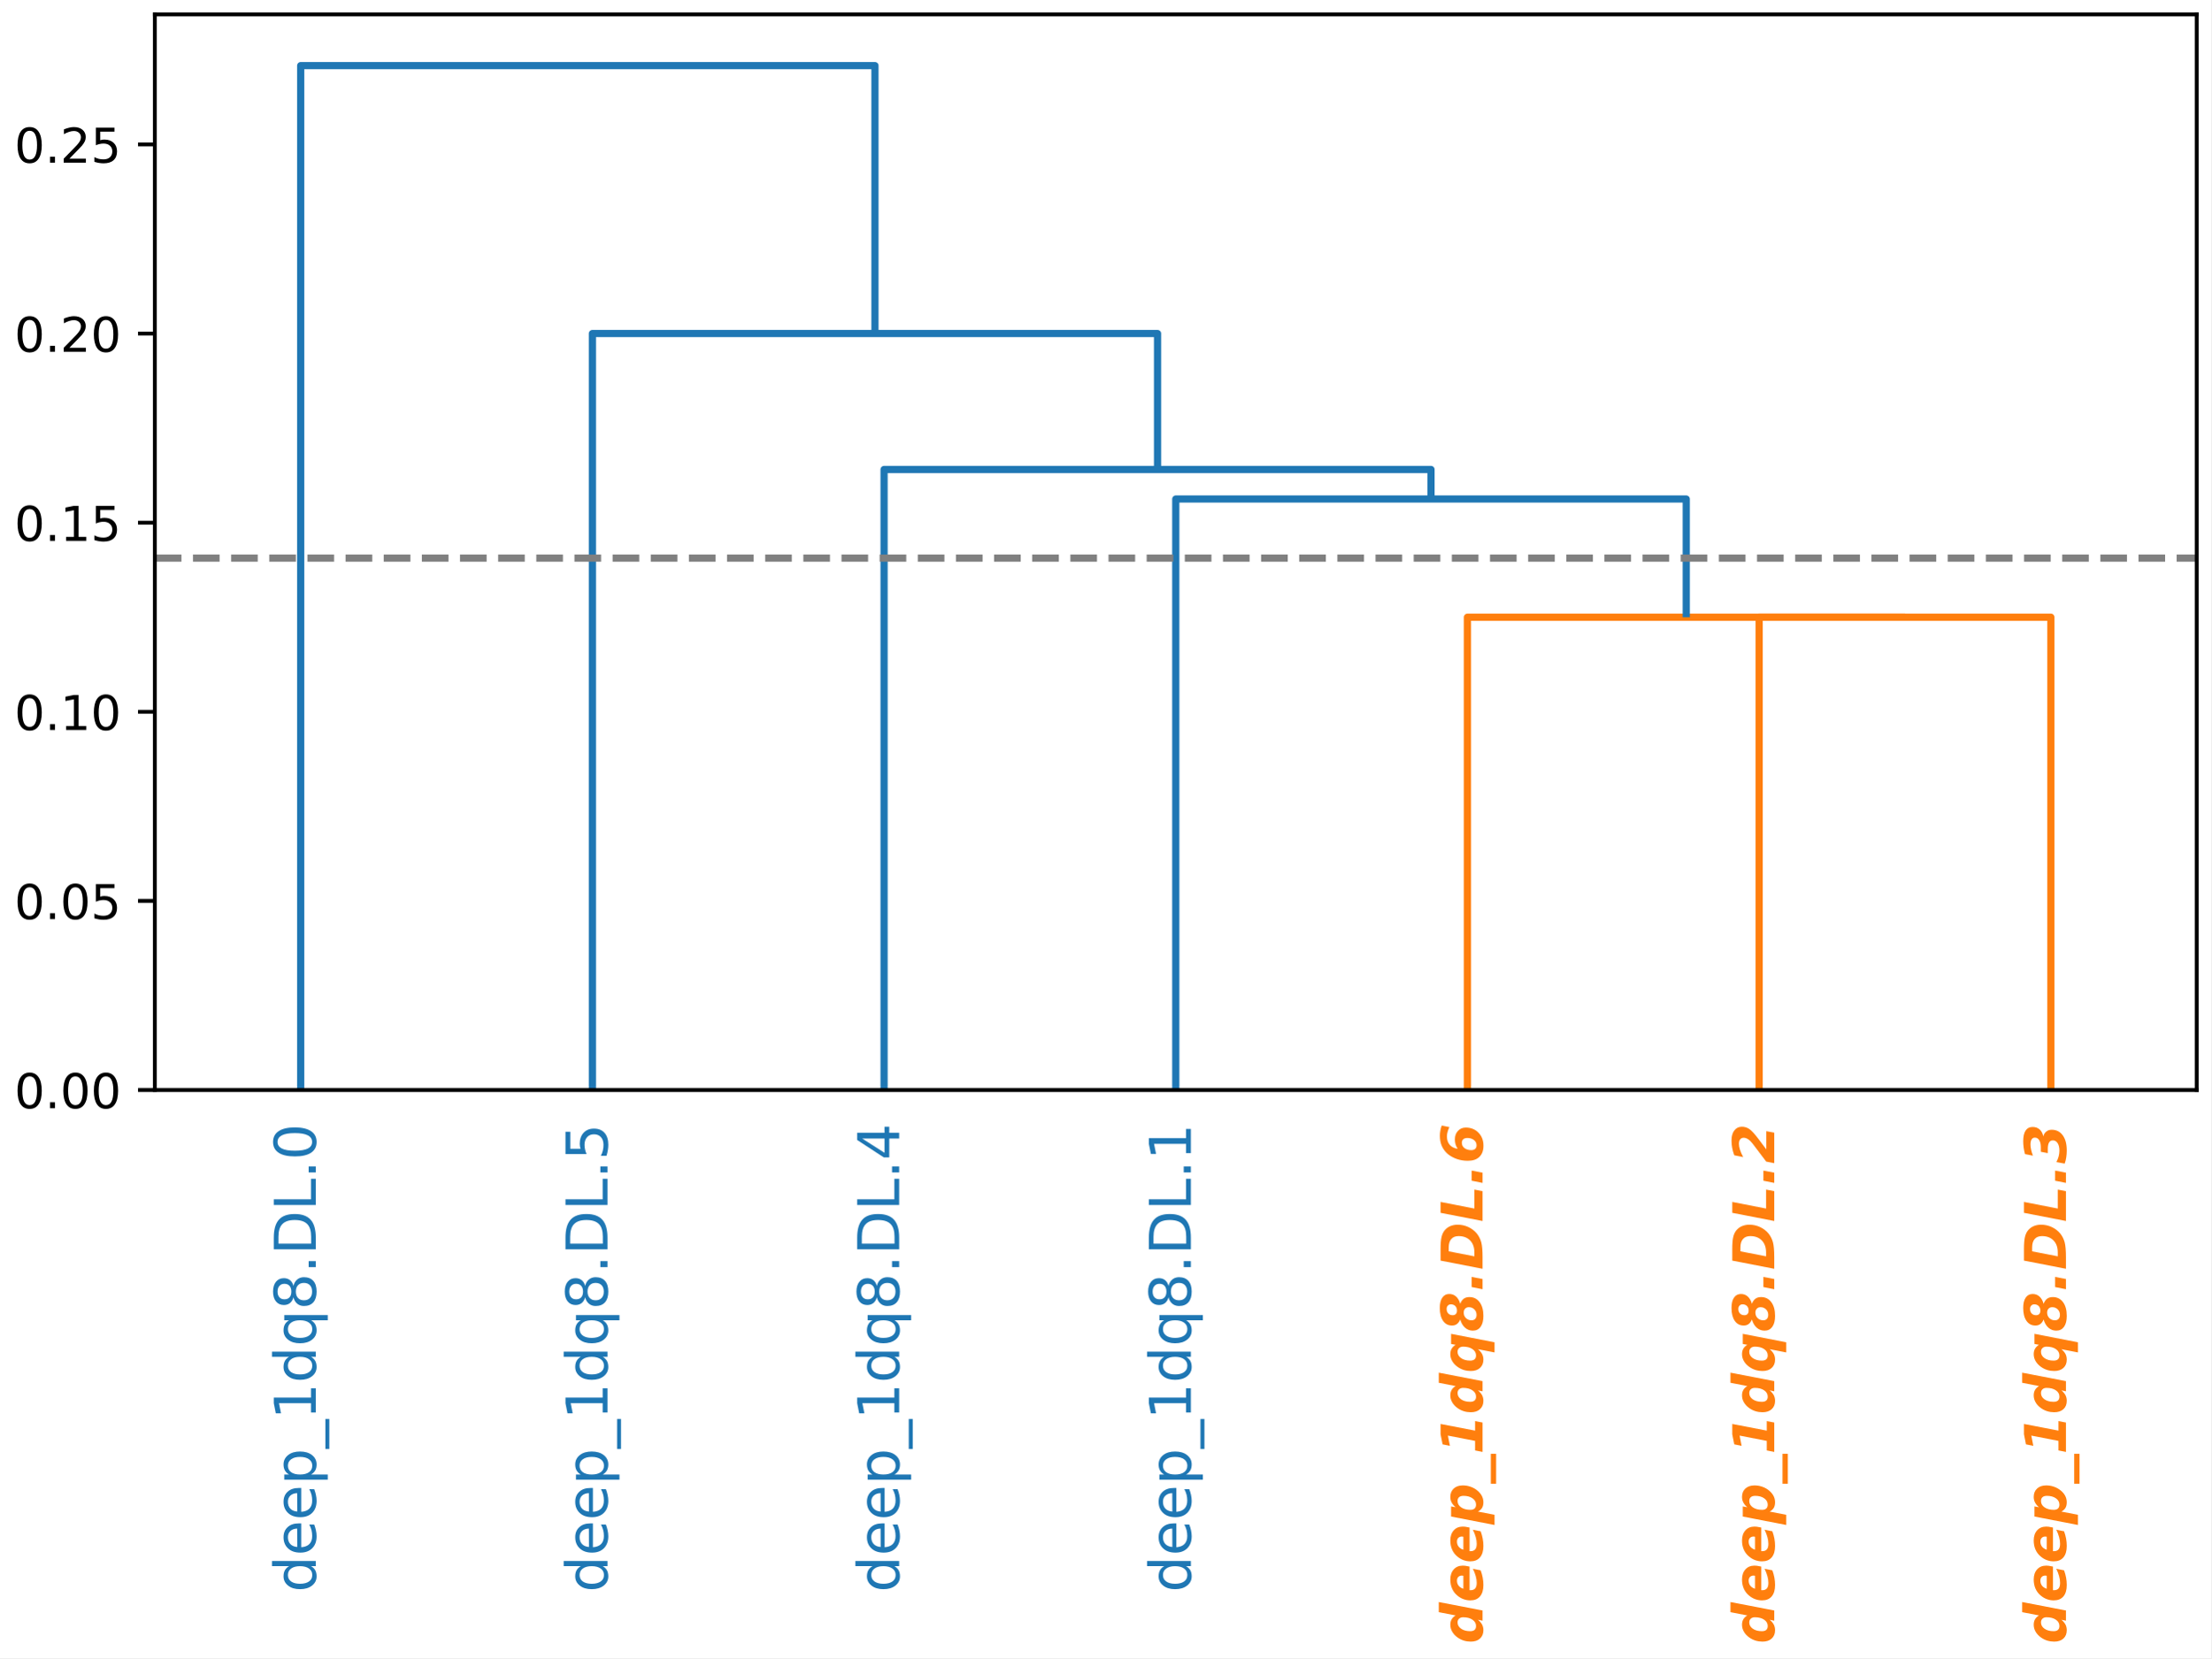
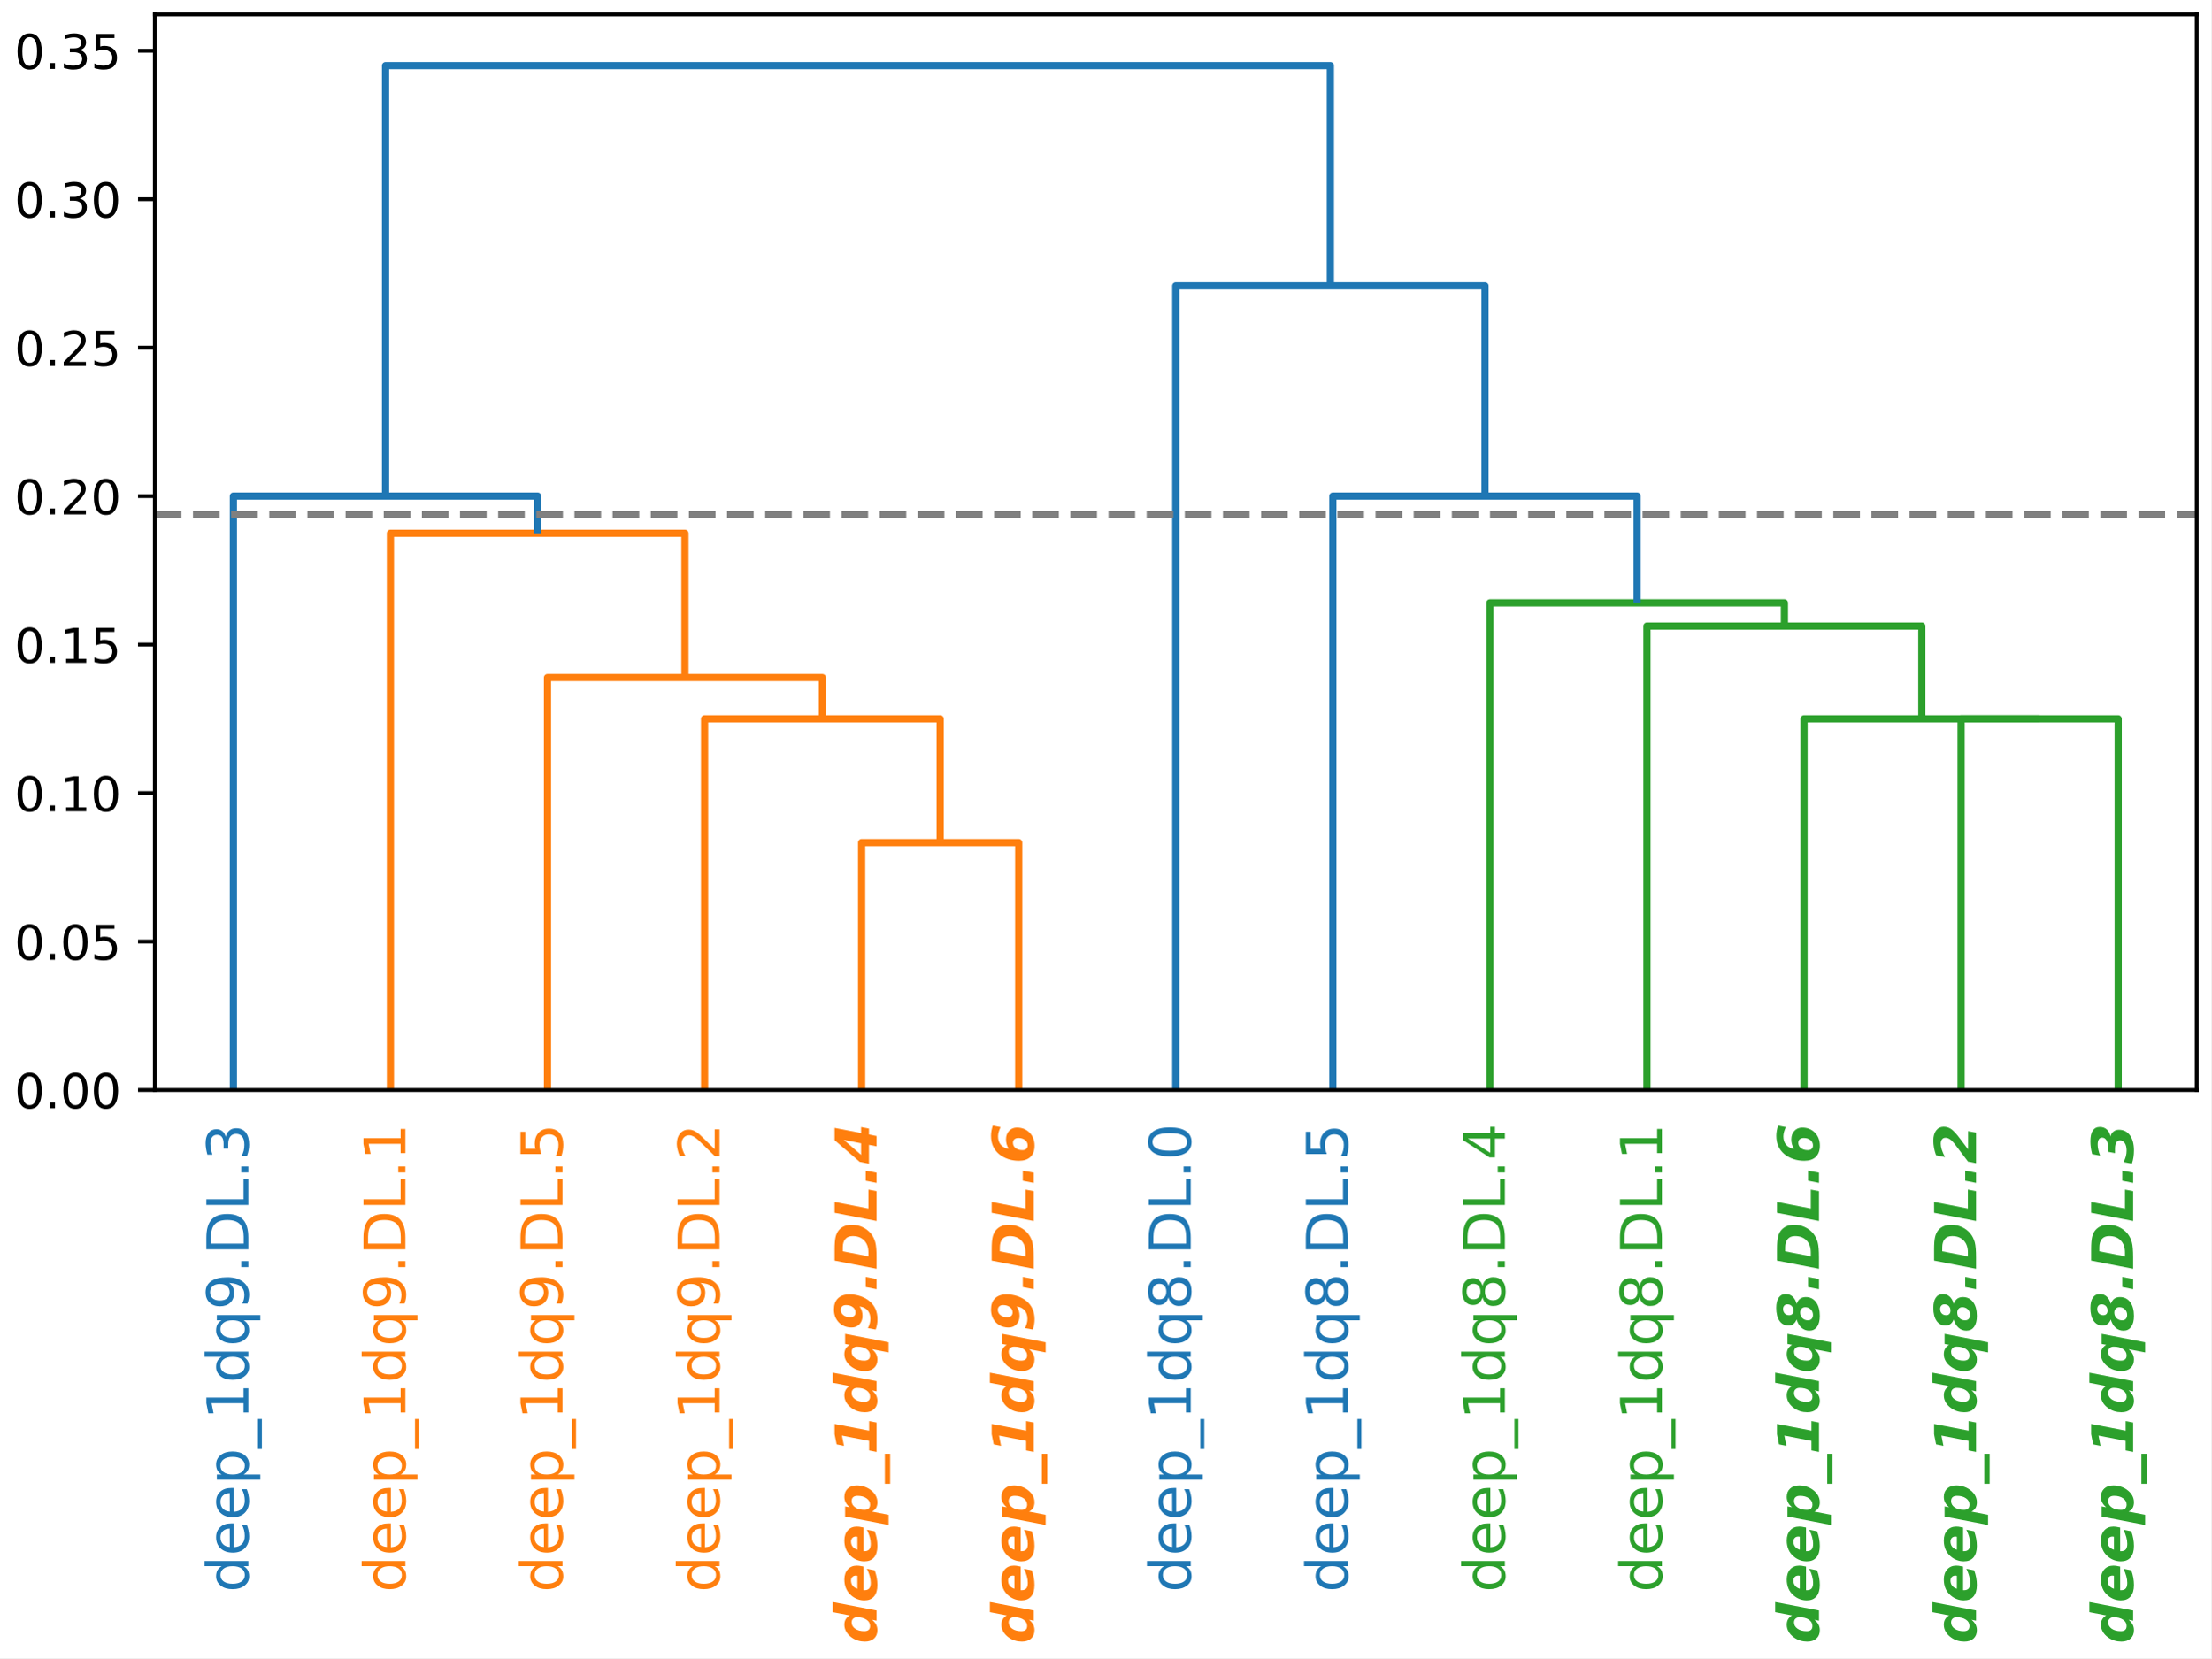
<svg xmlns="http://www.w3.org/2000/svg" xmlns:xlink="http://www.w3.org/1999/xlink" width="460.8pt" height="345.6pt" viewBox="0 0 460.8 345.6" version="1.1">
  <defs>
    <style type="text/css">*{stroke-linejoin: round; stroke-linecap: butt}</style>
  </defs>
  <g id="figure_1">
    <g id="patch_1">
      <path d="M 0 345.6  L 460.8 345.6  L 460.8 0  L 0 0  z " style="fill: #ffffff" />
    </g>
    <g id="axes_1">
      <g id="patch_2">
        <path d="M 32.266 227.191  L 457.8 227.191  L 457.8 3  L 32.266 3  z " style="fill: #ffffff" />
      </g>
      <g id="matplotlib.axis_1">
        <g id="xtick_1">
          <g id="text_1">
-             <text style="font-size: 12px; font-family: 'DejaVu Sans', 'Bitstream Vera Sans', 'Computer Modern Sans Serif', 'Lucida Grande', 'Verdana', 'Geneva', 'Lucid', 'Arial', 'Helvetica', 'Avant Garde', sans-serif; fill: #1f77b4" transform="translate(65.80552 331.8898) rotate(-90)">deep_1dq8.DL.0</text>
+             <text style="font-size: 12px; font-family: 'DejaVu Sans', 'Bitstream Vera Sans', 'Computer Modern Sans Serif', 'Lucida Grande', 'Verdana', 'Geneva', 'Lucid', 'Arial', 'Helvetica', 'Avant Garde', sans-serif; fill: #1f77b4" transform="translate(51.75021 331.8898) rotate(-90)">deep_1dq9.DL.3</text>
          </g>
        </g>
        <g id="xtick_2">
          <g id="text_2">
-             <text style="font-size: 12px; font-family: 'DejaVu Sans', 'Bitstream Vera Sans', 'Computer Modern Sans Serif', 'Lucida Grande', 'Verdana', 'Geneva', 'Lucid', 'Arial', 'Helvetica', 'Avant Garde', sans-serif; fill: #1f77b4" transform="translate(126.5961 331.8898) rotate(-90)">deep_1dq8.DL.5</text>
+             <text style="font-size: 12px; font-family: 'DejaVu Sans', 'Bitstream Vera Sans', 'Computer Modern Sans Serif', 'Lucida Grande', 'Verdana', 'Geneva', 'Lucid', 'Arial', 'Helvetica', 'Avant Garde', sans-serif; fill: #ff7f0e" transform="translate(84.48359 331.8898) rotate(-90)">deep_1dq9.DL.1</text>
          </g>
        </g>
        <g id="xtick_3">
          <g id="text_3">
-             <text style="font-size: 12px; font-family: 'DejaVu Sans', 'Bitstream Vera Sans', 'Computer Modern Sans Serif', 'Lucida Grande', 'Verdana', 'Geneva', 'Lucid', 'Arial', 'Helvetica', 'Avant Garde', sans-serif; fill: #1f77b4" transform="translate(187.3866 331.8898) rotate(-90)">deep_1dq8.DL.4</text>
+             <text style="font-size: 12px; font-family: 'DejaVu Sans', 'Bitstream Vera Sans', 'Computer Modern Sans Serif', 'Lucida Grande', 'Verdana', 'Geneva', 'Lucid', 'Arial', 'Helvetica', 'Avant Garde', sans-serif; fill: #ff7f0e" transform="translate(117.217 331.8898) rotate(-90)">deep_1dq9.DL.5</text>
          </g>
        </g>
        <g id="xtick_4">
          <g id="text_4">
-             <text style="font-size: 12px; font-family: 'DejaVu Sans', 'Bitstream Vera Sans', 'Computer Modern Sans Serif', 'Lucida Grande', 'Verdana', 'Geneva', 'Lucid', 'Arial', 'Helvetica', 'Avant Garde', sans-serif; fill: #1f77b4" transform="translate(248.1772 331.8898) rotate(-90)">deep_1dq8.DL.1</text>
+             <text style="font-size: 12px; font-family: 'DejaVu Sans', 'Bitstream Vera Sans', 'Computer Modern Sans Serif', 'Lucida Grande', 'Verdana', 'Geneva', 'Lucid', 'Arial', 'Helvetica', 'Avant Garde', sans-serif; fill: #ff7f0e" transform="translate(149.9503 331.8898) rotate(-90)">deep_1dq9.DL.2</text>
          </g>
        </g>
        <g id="xtick_5">
          <g id="text_5">
-             <text style="font-style: italic; font-weight: 700; font-size: 12px; font-family: 'DejaVu Sans', 'Bitstream Vera Sans', 'Computer Modern Sans Serif', 'Lucida Grande', 'Verdana', 'Geneva', 'Lucid', 'Arial', 'Helvetica', 'Avant Garde', sans-serif; fill: #ff7f0e" transform="translate(308.9677 342.5998) rotate(-90)">deep_1dq8.DL.6</text>
+             <text style="font-style: italic; font-weight: 700; font-size: 12px; font-family: 'DejaVu Sans', 'Bitstream Vera Sans', 'Computer Modern Sans Serif', 'Lucida Grande', 'Verdana', 'Geneva', 'Lucid', 'Arial', 'Helvetica', 'Avant Garde', sans-serif; fill: #ff7f0e" transform="translate(182.6837 342.5998) rotate(-90)">deep_1dq9.DL.4</text>
          </g>
        </g>
        <g id="xtick_6">
          <g id="text_6">
-             <text style="font-style: italic; font-weight: 700; font-size: 12px; font-family: 'DejaVu Sans', 'Bitstream Vera Sans', 'Computer Modern Sans Serif', 'Lucida Grande', 'Verdana', 'Geneva', 'Lucid', 'Arial', 'Helvetica', 'Avant Garde', sans-serif; fill: #ff7f0e" transform="translate(369.7583 342.5998) rotate(-90)">deep_1dq8.DL.2</text>
+             <text style="font-style: italic; font-weight: 700; font-size: 12px; font-family: 'DejaVu Sans', 'Bitstream Vera Sans', 'Computer Modern Sans Serif', 'Lucida Grande', 'Verdana', 'Geneva', 'Lucid', 'Arial', 'Helvetica', 'Avant Garde', sans-serif; fill: #ff7f0e" transform="translate(215.4171 342.5998) rotate(-90)">deep_1dq9.DL.6</text>
          </g>
        </g>
        <g id="xtick_7">
          <g id="text_7">
-             <text style="font-style: italic; font-weight: 700; font-size: 12px; font-family: 'DejaVu Sans', 'Bitstream Vera Sans', 'Computer Modern Sans Serif', 'Lucida Grande', 'Verdana', 'Geneva', 'Lucid', 'Arial', 'Helvetica', 'Avant Garde', sans-serif; fill: #ff7f0e" transform="translate(430.5489 342.5998) rotate(-90)">deep_1dq8.DL.3</text>
+             <text style="font-size: 12px; font-family: 'DejaVu Sans', 'Bitstream Vera Sans', 'Computer Modern Sans Serif', 'Lucida Grande', 'Verdana', 'Geneva', 'Lucid', 'Arial', 'Helvetica', 'Avant Garde', sans-serif; fill: #1f77b4" transform="translate(248.1505 331.8898) rotate(-90)">deep_1dq8.DL.0</text>
+           </g>
+         </g>
+         <g id="xtick_8">
+           <g id="text_8">
+             <text style="font-size: 12px; font-family: 'DejaVu Sans', 'Bitstream Vera Sans', 'Computer Modern Sans Serif', 'Lucida Grande', 'Verdana', 'Geneva', 'Lucid', 'Arial', 'Helvetica', 'Avant Garde', sans-serif; fill: #1f77b4" transform="translate(280.8838 331.8898) rotate(-90)">deep_1dq8.DL.5</text>
+           </g>
+         </g>
+         <g id="xtick_9">
+           <g id="text_9">
+             <text style="font-size: 12px; font-family: 'DejaVu Sans', 'Bitstream Vera Sans', 'Computer Modern Sans Serif', 'Lucida Grande', 'Verdana', 'Geneva', 'Lucid', 'Arial', 'Helvetica', 'Avant Garde', sans-serif; fill: #2ca02c" transform="translate(313.6172 331.8898) rotate(-90)">deep_1dq8.DL.4</text>
+           </g>
+         </g>
+         <g id="xtick_10">
+           <g id="text_10">
+             <text style="font-size: 12px; font-family: 'DejaVu Sans', 'Bitstream Vera Sans', 'Computer Modern Sans Serif', 'Lucida Grande', 'Verdana', 'Geneva', 'Lucid', 'Arial', 'Helvetica', 'Avant Garde', sans-serif; fill: #2ca02c" transform="translate(346.3506 331.8898) rotate(-90)">deep_1dq8.DL.1</text>
+           </g>
+         </g>
+         <g id="xtick_11">
+           <g id="text_11">
+             <text style="font-style: italic; font-weight: 700; font-size: 12px; font-family: 'DejaVu Sans', 'Bitstream Vera Sans', 'Computer Modern Sans Serif', 'Lucida Grande', 'Verdana', 'Geneva', 'Lucid', 'Arial', 'Helvetica', 'Avant Garde', sans-serif; fill: #2ca02c" transform="translate(379.084 342.5998) rotate(-90)">deep_1dq8.DL.6</text>
+           </g>
+         </g>
+         <g id="xtick_12">
+           <g id="text_12">
+             <text style="font-style: italic; font-weight: 700; font-size: 12px; font-family: 'DejaVu Sans', 'Bitstream Vera Sans', 'Computer Modern Sans Serif', 'Lucida Grande', 'Verdana', 'Geneva', 'Lucid', 'Arial', 'Helvetica', 'Avant Garde', sans-serif; fill: #2ca02c" transform="translate(411.8174 342.5998) rotate(-90)">deep_1dq8.DL.2</text>
+           </g>
+         </g>
+         <g id="xtick_13">
+           <g id="text_13">
+             <text style="font-style: italic; font-weight: 700; font-size: 12px; font-family: 'DejaVu Sans', 'Bitstream Vera Sans', 'Computer Modern Sans Serif', 'Lucida Grande', 'Verdana', 'Geneva', 'Lucid', 'Arial', 'Helvetica', 'Avant Garde', sans-serif; fill: #2ca02c" transform="translate(444.5507 342.5998) rotate(-90)">deep_1dq8.DL.3</text>
          </g>
        </g>
      </g>
      <g id="matplotlib.axis_2">
        <g id="ytick_1">
          <g id="line2d_1">
            <defs>
              <path id="m9510029bed" d="M 0 0  L -3.5 0  " style="stroke: #000000; stroke-width: 0.8" />
            </defs>
            <g>
              <use xlink:href="#m9510029bed" x="32.266" y="227.191" style="stroke: #000000; stroke-width: 0.8" />
            </g>
          </g>
-           <g id="text_8">
-             <text style="font-size: 10px; font-family: 'DejaVu Sans', 'Bitstream Vera Sans', 'Computer Modern Sans Serif', 'Lucida Grande', 'Verdana', 'Geneva', 'Lucid', 'Arial', 'Helvetica', 'Avant Garde', sans-serif; text-anchor: end" x="25.266" y="230.99" transform="rotate(-0 25.26587 230.9902)">0.00</text>
+           <g id="text_14">
+             <text style="font-size: 10px; font-family: 'DejaVu Sans', 'Bitstream Vera Sans', 'Computer Modern Sans Serif', 'Lucida Grande', 'Verdana', 'Geneva', 'Lucid', 'Arial', 'Helvetica', 'Avant Garde', sans-serif; text-anchor: end" x="25.266" y="230.99" transform="rotate(-0 25.26587 230.9898)">0.00</text>
          </g>
        </g>
        <g id="ytick_2">
          <g id="line2d_2">
            <g>
-               <use xlink:href="#m9510029bed" x="32.266" y="187.773" style="stroke: #000000; stroke-width: 0.8" />
-             </g>
-           </g>
-           <g id="text_9">
-             <text style="font-size: 10px; font-family: 'DejaVu Sans', 'Bitstream Vera Sans', 'Computer Modern Sans Serif', 'Lucida Grande', 'Verdana', 'Geneva', 'Lucid', 'Arial', 'Helvetica', 'Avant Garde', sans-serif; text-anchor: end" x="25.266" y="191.572" transform="rotate(-0 25.26587 191.5721)">0.05</text>
+               <use xlink:href="#m9510029bed" x="32.266" y="196.245" style="stroke: #000000; stroke-width: 0.8" />
+             </g>
+           </g>
+           <g id="text_15">
+             <text style="font-size: 10px; font-family: 'DejaVu Sans', 'Bitstream Vera Sans', 'Computer Modern Sans Serif', 'Lucida Grande', 'Verdana', 'Geneva', 'Lucid', 'Arial', 'Helvetica', 'Avant Garde', sans-serif; text-anchor: end" x="25.266" y="200.044" transform="rotate(-0 25.26587 200.0442)">0.05</text>
          </g>
        </g>
        <g id="ytick_3">
          <g id="line2d_3">
            <g>
-               <use xlink:href="#m9510029bed" x="32.266" y="148.355" style="stroke: #000000; stroke-width: 0.8" />
-             </g>
-           </g>
-           <g id="text_10">
-             <text style="font-size: 10px; font-family: 'DejaVu Sans', 'Bitstream Vera Sans', 'Computer Modern Sans Serif', 'Lucida Grande', 'Verdana', 'Geneva', 'Lucid', 'Arial', 'Helvetica', 'Avant Garde', sans-serif; text-anchor: end" x="25.266" y="152.154" transform="rotate(-0 25.26587 152.1539)">0.10</text>
+               <use xlink:href="#m9510029bed" x="32.266" y="165.3" style="stroke: #000000; stroke-width: 0.8" />
+             </g>
+           </g>
+           <g id="text_16">
+             <text style="font-size: 10px; font-family: 'DejaVu Sans', 'Bitstream Vera Sans', 'Computer Modern Sans Serif', 'Lucida Grande', 'Verdana', 'Geneva', 'Lucid', 'Arial', 'Helvetica', 'Avant Garde', sans-serif; text-anchor: end" x="25.266" y="169.099" transform="rotate(-0 25.26587 169.0986)">0.10</text>
          </g>
        </g>
        <g id="ytick_4">
          <g id="line2d_4">
            <g>
-               <use xlink:href="#m9510029bed" x="32.266" y="108.937" style="stroke: #000000; stroke-width: 0.8" />
-             </g>
-           </g>
-           <g id="text_11">
-             <text style="font-size: 10px; font-family: 'DejaVu Sans', 'Bitstream Vera Sans', 'Computer Modern Sans Serif', 'Lucida Grande', 'Verdana', 'Geneva', 'Lucid', 'Arial', 'Helvetica', 'Avant Garde', sans-serif; text-anchor: end" x="25.266" y="112.736" transform="rotate(-0 25.26587 112.7358)">0.15</text>
+               <use xlink:href="#m9510029bed" x="32.266" y="134.354" style="stroke: #000000; stroke-width: 0.8" />
+             </g>
+           </g>
+           <g id="text_17">
+             <text style="font-size: 10px; font-family: 'DejaVu Sans', 'Bitstream Vera Sans', 'Computer Modern Sans Serif', 'Lucida Grande', 'Verdana', 'Geneva', 'Lucid', 'Arial', 'Helvetica', 'Avant Garde', sans-serif; text-anchor: end" x="25.266" y="138.153" transform="rotate(-0 25.26587 138.1529)">0.15</text>
          </g>
        </g>
        <g id="ytick_5">
          <g id="line2d_5">
            <g>
-               <use xlink:href="#m9510029bed" x="32.266" y="69.518" style="stroke: #000000; stroke-width: 0.8" />
-             </g>
-           </g>
-           <g id="text_12">
-             <text style="font-size: 10px; font-family: 'DejaVu Sans', 'Bitstream Vera Sans', 'Computer Modern Sans Serif', 'Lucida Grande', 'Verdana', 'Geneva', 'Lucid', 'Arial', 'Helvetica', 'Avant Garde', sans-serif; text-anchor: end" x="25.266" y="73.318" transform="rotate(-0 25.26587 73.3176)">0.20</text>
+               <use xlink:href="#m9510029bed" x="32.266" y="103.408" style="stroke: #000000; stroke-width: 0.8" />
+             </g>
+           </g>
+           <g id="text_18">
+             <text style="font-size: 10px; font-family: 'DejaVu Sans', 'Bitstream Vera Sans', 'Computer Modern Sans Serif', 'Lucida Grande', 'Verdana', 'Geneva', 'Lucid', 'Arial', 'Helvetica', 'Avant Garde', sans-serif; text-anchor: end" x="25.266" y="107.207" transform="rotate(-0 25.26587 107.2073)">0.20</text>
          </g>
        </g>
        <g id="ytick_6">
          <g id="line2d_6">
            <g>
-               <use xlink:href="#m9510029bed" x="32.266" y="30.1" style="stroke: #000000; stroke-width: 0.8" />
-             </g>
-           </g>
-           <g id="text_13">
-             <text style="font-size: 10px; font-family: 'DejaVu Sans', 'Bitstream Vera Sans', 'Computer Modern Sans Serif', 'Lucida Grande', 'Verdana', 'Geneva', 'Lucid', 'Arial', 'Helvetica', 'Avant Garde', sans-serif; text-anchor: end" x="25.266" y="33.899" transform="rotate(-0 25.26587 33.89944)">0.25</text>
+               <use xlink:href="#m9510029bed" x="32.266" y="72.463" style="stroke: #000000; stroke-width: 0.8" />
+             </g>
+           </g>
+           <g id="text_19">
+             <text style="font-size: 10px; font-family: 'DejaVu Sans', 'Bitstream Vera Sans', 'Computer Modern Sans Serif', 'Lucida Grande', 'Verdana', 'Geneva', 'Lucid', 'Arial', 'Helvetica', 'Avant Garde', sans-serif; text-anchor: end" x="25.266" y="76.262" transform="rotate(-0 25.26587 76.26167)">0.25</text>
+           </g>
+         </g>
+         <g id="ytick_7">
+           <g id="line2d_7">
+             <g>
+               <use xlink:href="#m9510029bed" x="32.266" y="41.517" style="stroke: #000000; stroke-width: 0.8" />
+             </g>
+           </g>
+           <g id="text_20">
+             <text style="font-size: 10px; font-family: 'DejaVu Sans', 'Bitstream Vera Sans', 'Computer Modern Sans Serif', 'Lucida Grande', 'Verdana', 'Geneva', 'Lucid', 'Arial', 'Helvetica', 'Avant Garde', sans-serif; text-anchor: end" x="25.266" y="45.316" transform="rotate(-0 25.26587 45.31604)">0.30</text>
+           </g>
+         </g>
+         <g id="ytick_8">
+           <g id="line2d_8">
+             <g>
+               <use xlink:href="#m9510029bed" x="32.266" y="10.572" style="stroke: #000000; stroke-width: 0.8" />
+             </g>
+           </g>
+           <g id="text_21">
+             <text style="font-size: 10px; font-family: 'DejaVu Sans', 'Bitstream Vera Sans', 'Computer Modern Sans Serif', 'Lucida Grande', 'Verdana', 'Geneva', 'Lucid', 'Arial', 'Helvetica', 'Avant Garde', sans-serif; text-anchor: end" x="25.266" y="14.37" transform="rotate(-0 25.26587 14.37041)">0.35</text>
          </g>
        </g>
      </g>
      <g id="LineCollection_1">
-         <path d="M 366.614 227.191  L 366.614 128.646  L 427.404 128.646  L 427.404 227.191  " clip-path="url(#p186c48ac3e)" style="fill: none; stroke: #ff7f0e; stroke-width: 1.5" />
-         <path d="M 305.823 227.191  L 305.823 128.646  L 397.009 128.646  L 397.009 128.646  " clip-path="url(#p186c48ac3e)" style="fill: none; stroke: #ff7f0e; stroke-width: 1.5" />
+         <path d="M 179.566 227.191  L 179.566 175.615  L 212.299 175.615  L 212.299 227.191  " clip-path="url(#p186c48ac3e)" style="fill: none; stroke: #ff7f0e; stroke-width: 1.5" />
+         <path d="M 146.833 227.191  L 146.833 149.827  L 195.933 149.827  L 195.933 175.615  " clip-path="url(#p186c48ac3e)" style="fill: none; stroke: #ff7f0e; stroke-width: 1.5" />
+         <path d="M 114.099 227.191  L 114.099 141.231  L 171.383 141.231  L 171.383 149.827  " clip-path="url(#p186c48ac3e)" style="fill: none; stroke: #ff7f0e; stroke-width: 1.5" />
+         <path d="M 81.366 227.191  L 81.366 111.145  L 142.741 111.145  L 142.741 141.231  " clip-path="url(#p186c48ac3e)" style="fill: none; stroke: #ff7f0e; stroke-width: 1.5" />
      </g>
      <g id="LineCollection_2">
-         <path d="M 245.033 227.191  L 245.033 104.009  L 351.416 104.009  L 351.416 128.646  " clip-path="url(#p186c48ac3e)" style="fill: none; stroke: #1f77b4; stroke-width: 1.5" />
-         <path d="M 184.242 227.191  L 184.242 97.85  L 298.225 97.85  L 298.225 104.009  " clip-path="url(#p186c48ac3e)" style="fill: none; stroke: #1f77b4; stroke-width: 1.5" />
-         <path d="M 123.452 227.191  L 123.452 69.518  L 241.233 69.518  L 241.233 97.85  " clip-path="url(#p186c48ac3e)" style="fill: none; stroke: #1f77b4; stroke-width: 1.5" />
-         <path d="M 62.661 227.191  L 62.661 13.676  L 182.343 13.676  L 182.343 69.518  " clip-path="url(#p186c48ac3e)" style="fill: none; stroke: #1f77b4; stroke-width: 1.5" />
-       </g>
-       <g id="line2d_7">
-         <path d="M 32.266 116.327  L 457.8 116.327  " clip-path="url(#p186c48ac3e)" style="fill: none; stroke-dasharray: 5.55,2.4; stroke-dashoffset: 0; stroke: #808080; stroke-width: 1.5" />
+         <path d="M 408.7 227.191  L 408.7 149.827  L 441.433 149.827  L 441.433 227.191  " clip-path="url(#p186c48ac3e)" style="fill: none; stroke: #2ca02c; stroke-width: 1.5" />
+         <path d="M 375.966 227.191  L 375.966 149.827  L 425.066 149.827  L 425.066 149.827  " clip-path="url(#p186c48ac3e)" style="fill: none; stroke: #2ca02c; stroke-width: 1.5" />
+         <path d="M 343.233 227.191  L 343.233 130.486  L 400.516 130.486  L 400.516 149.827  " clip-path="url(#p186c48ac3e)" style="fill: none; stroke: #2ca02c; stroke-width: 1.5" />
+         <path d="M 310.5 227.191  L 310.5 125.651  L 371.875 125.651  L 371.875 130.486  " clip-path="url(#p186c48ac3e)" style="fill: none; stroke: #2ca02c; stroke-width: 1.5" />
+       </g>
+       <g id="LineCollection_3">
+         <path d="M 48.633 227.191  L 48.633 103.408  L 112.053 103.408  L 112.053 111.145  " clip-path="url(#p186c48ac3e)" style="fill: none; stroke: #1f77b4; stroke-width: 1.5" />
+         <path d="M 277.766 227.191  L 277.766 103.408  L 341.187 103.408  L 341.187 125.651  " clip-path="url(#p186c48ac3e)" style="fill: none; stroke: #1f77b4; stroke-width: 1.5" />
+         <path d="M 245.033 227.191  L 245.033 59.569  L 309.477 59.569  L 309.477 103.408  " clip-path="url(#p186c48ac3e)" style="fill: none; stroke: #1f77b4; stroke-width: 1.5" />
+         <path d="M 80.343 103.408  L 80.343 13.676  L 277.255 13.676  L 277.255 59.569  " clip-path="url(#p186c48ac3e)" style="fill: none; stroke: #1f77b4; stroke-width: 1.5" />
+       </g>
+       <g id="line2d_9">
+         <path d="M 32.266 107.277  L 457.8 107.277  " clip-path="url(#p186c48ac3e)" style="fill: none; stroke-dasharray: 5.55,2.4; stroke-dashoffset: 0; stroke: #808080; stroke-width: 1.5" />
      </g>
      <g id="patch_3">
        <path d="M 32.266 227.191  L 32.266 3  " style="fill: none; stroke: #000000; stroke-width: 0.8; stroke-linejoin: miter; stroke-linecap: square" />
      </g>
      <g id="patch_4">
        <path d="M 457.8 227.191  L 457.8 3  " style="fill: none; stroke: #000000; stroke-width: 0.8; stroke-linejoin: miter; stroke-linecap: square" />
      </g>
      <g id="patch_5">
        <path d="M 32.266 227.191  L 457.8 227.191  " style="fill: none; stroke: #000000; stroke-width: 0.8; stroke-linejoin: miter; stroke-linecap: square" />
      </g>
      <g id="patch_6">
        <path d="M 32.266 3  L 457.8 3  " style="fill: none; stroke: #000000; stroke-width: 0.8; stroke-linejoin: miter; stroke-linecap: square" />
      </g>
    </g>
  </g>
  <defs>
    <clipPath id="p186c48ac3e">
      <rect x="32.266" y="3" width="425.534" height="224.191" />
    </clipPath>
  </defs>
</svg>
